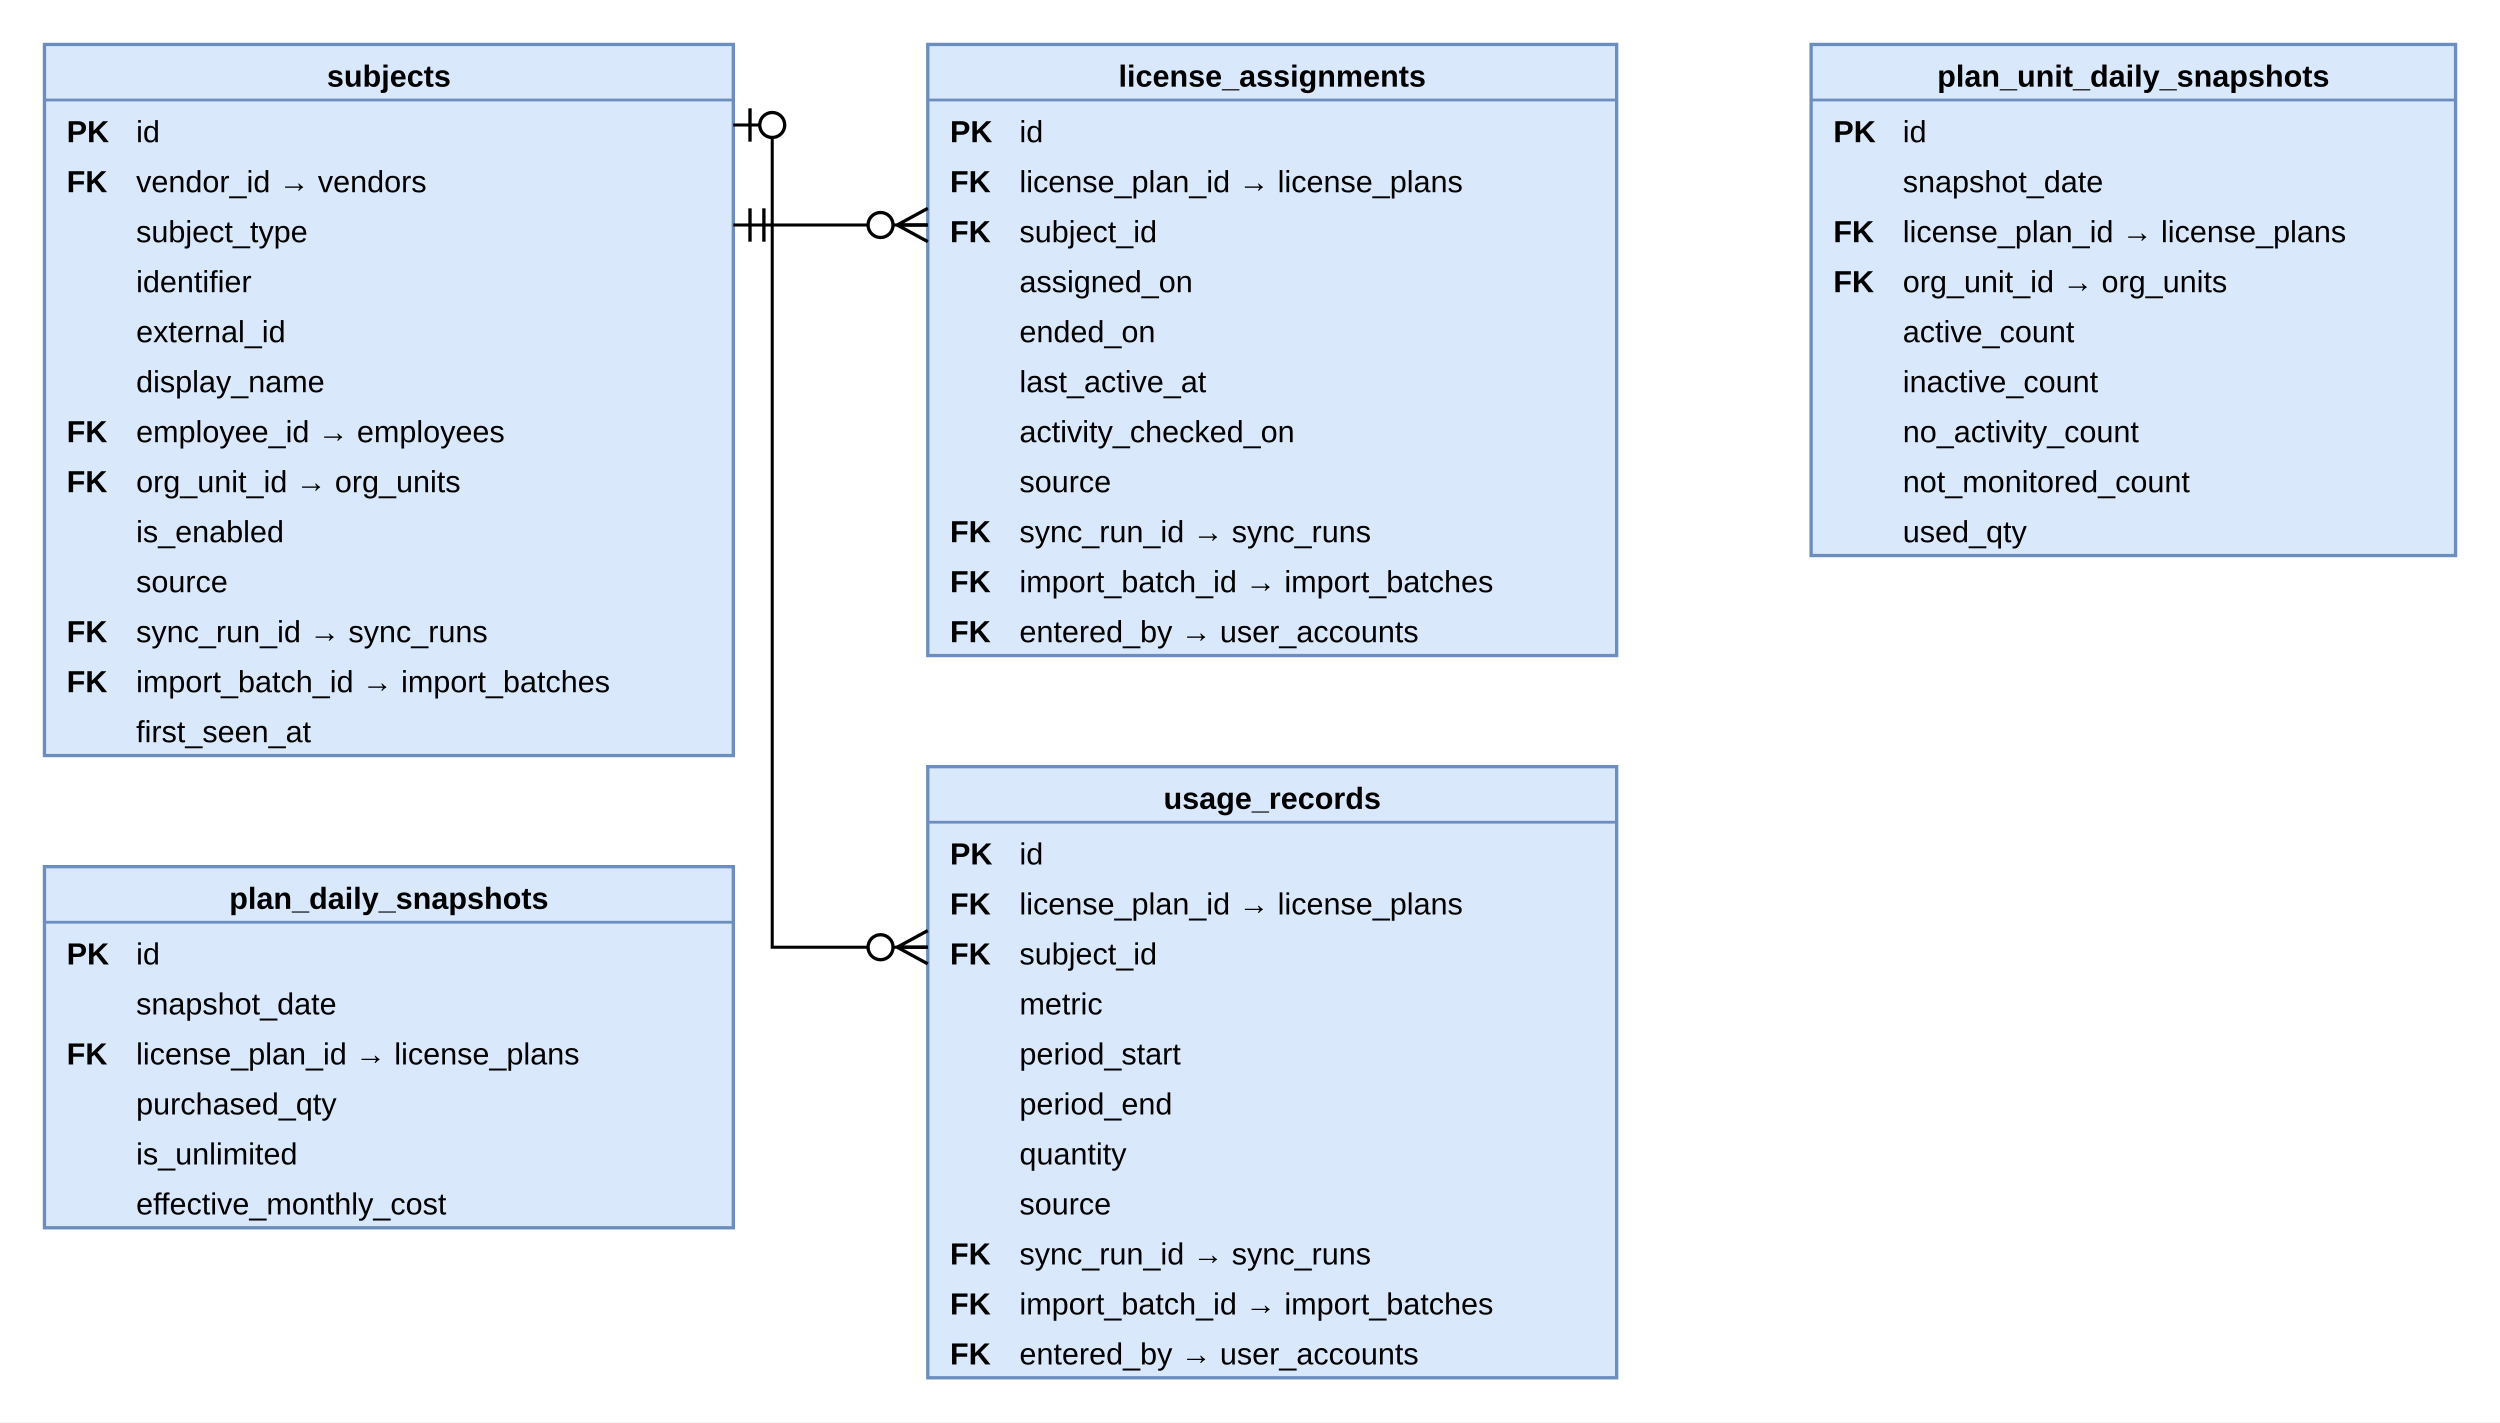
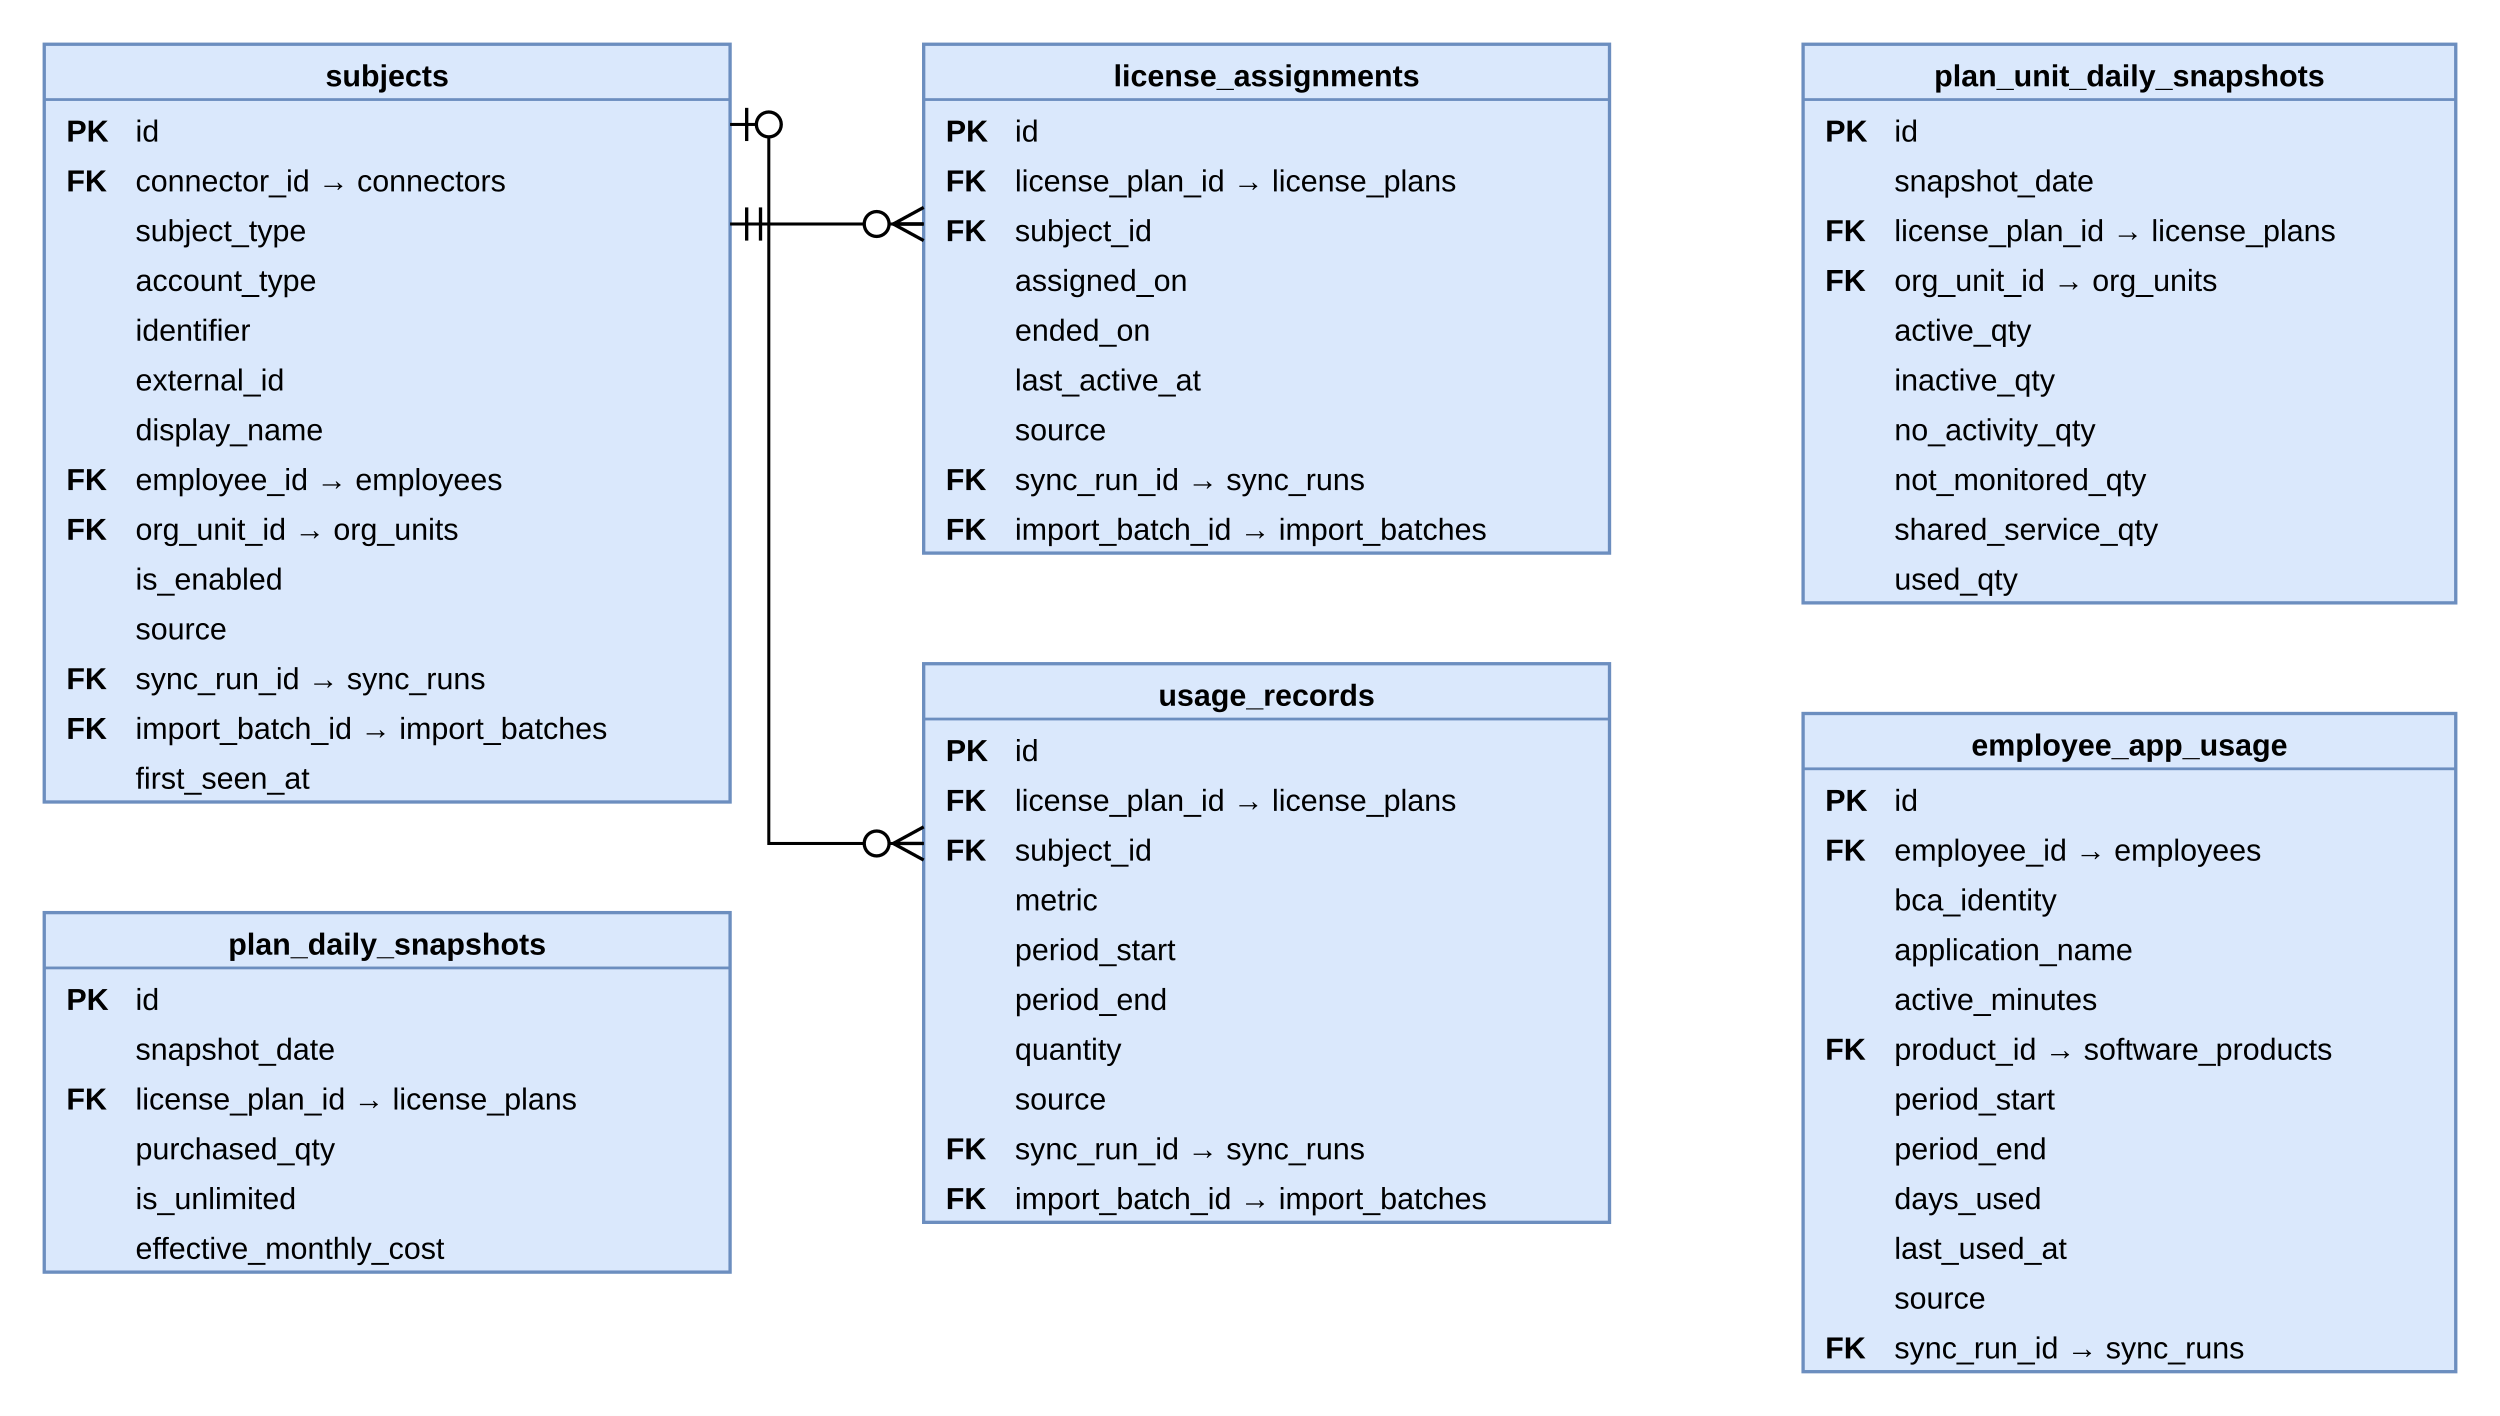
- <svg xmlns="http://www.w3.org/2000/svg" width="900" height="512" viewBox="0 0 900 512" font-family="Liberation Sans, Arial, Helvetica, sans-serif">
+ <svg xmlns="http://www.w3.org/2000/svg" width="904" height="512" viewBox="0 0 904 512" font-family="Liberation Sans, Arial, Helvetica, sans-serif">
  <rect width="100%" height="100%" fill="#ffffff" />
  <g transform="translate(-4.0,-4.0)">
-     <rect x="20" y="20" width="248.0" height="256" fill="#DAE8FC" stroke="#6C8EBF" stroke-width="1.2" />
+     <rect x="20" y="20" width="248.0" height="274" fill="#DAE8FC" stroke="#6C8EBF" stroke-width="1.2" />
    <text x="144.0" y="35.2" font-size="11" fill="#000000" text-anchor="middle" font-weight="bold" xml:space="preserve">subjects</text>
    <line x1="20" y1="40" x2="268.0" y2="40" stroke="#6C8EBF" stroke-width="1" />
    <text x="28.0" y="55.2" font-size="11" fill="#000000" text-anchor="start" font-weight="bold" xml:space="preserve">PK</text>
    <text x="53.0" y="55.2" font-size="11" fill="#000000" text-anchor="start" xml:space="preserve">id</text>
    <text x="28.0" y="73.2" font-size="11" fill="#000000" text-anchor="start" font-weight="bold" xml:space="preserve">FK</text>
-     <text x="53.0" y="73.2" font-size="11" fill="#000000" text-anchor="start" xml:space="preserve">vendor_id → vendors</text>
+     <text x="53.0" y="73.2" font-size="11" fill="#000000" text-anchor="start" xml:space="preserve">connector_id → connectors</text>
    <text x="53.0" y="91.2" font-size="11" fill="#000000" text-anchor="start" xml:space="preserve">subject_type</text>
-     <text x="53.0" y="109.2" font-size="11" fill="#000000" text-anchor="start" xml:space="preserve">identifier</text>
-     <text x="53.0" y="127.2" font-size="11" fill="#000000" text-anchor="start" xml:space="preserve">external_id</text>
-     <text x="53.0" y="145.2" font-size="11" fill="#000000" text-anchor="start" xml:space="preserve">display_name</text>
-     <text x="28.0" y="163.2" font-size="11" fill="#000000" text-anchor="start" font-weight="bold" xml:space="preserve">FK</text>
-     <text x="53.0" y="163.2" font-size="11" fill="#000000" text-anchor="start" xml:space="preserve">employee_id → employees</text>
+     <text x="53.0" y="109.2" font-size="11" fill="#000000" text-anchor="start" xml:space="preserve">account_type</text>
+     <text x="53.0" y="127.2" font-size="11" fill="#000000" text-anchor="start" xml:space="preserve">identifier</text>
+     <text x="53.0" y="145.2" font-size="11" fill="#000000" text-anchor="start" xml:space="preserve">external_id</text>
+     <text x="53.0" y="163.2" font-size="11" fill="#000000" text-anchor="start" xml:space="preserve">display_name</text>
    <text x="28.0" y="181.2" font-size="11" fill="#000000" text-anchor="start" font-weight="bold" xml:space="preserve">FK</text>
-     <text x="53.0" y="181.2" font-size="11" fill="#000000" text-anchor="start" xml:space="preserve">org_unit_id → org_units</text>
-     <text x="53.0" y="199.2" font-size="11" fill="#000000" text-anchor="start" xml:space="preserve">is_enabled</text>
-     <text x="53.0" y="217.2" font-size="11" fill="#000000" text-anchor="start" xml:space="preserve">source</text>
-     <text x="28.0" y="235.2" font-size="11" fill="#000000" text-anchor="start" font-weight="bold" xml:space="preserve">FK</text>
-     <text x="53.0" y="235.2" font-size="11" fill="#000000" text-anchor="start" xml:space="preserve">sync_run_id → sync_runs</text>
+     <text x="53.0" y="181.2" font-size="11" fill="#000000" text-anchor="start" xml:space="preserve">employee_id → employees</text>
+     <text x="28.0" y="199.2" font-size="11" fill="#000000" text-anchor="start" font-weight="bold" xml:space="preserve">FK</text>
+     <text x="53.0" y="199.2" font-size="11" fill="#000000" text-anchor="start" xml:space="preserve">org_unit_id → org_units</text>
+     <text x="53.0" y="217.2" font-size="11" fill="#000000" text-anchor="start" xml:space="preserve">is_enabled</text>
+     <text x="53.0" y="235.2" font-size="11" fill="#000000" text-anchor="start" xml:space="preserve">source</text>
    <text x="28.0" y="253.2" font-size="11" fill="#000000" text-anchor="start" font-weight="bold" xml:space="preserve">FK</text>
-     <text x="53.0" y="253.2" font-size="11" fill="#000000" text-anchor="start" xml:space="preserve">import_batch_id → import_batches</text>
-     <text x="53.0" y="271.2" font-size="11" fill="#000000" text-anchor="start" xml:space="preserve">first_seen_at</text>
-     <rect x="20" y="316" width="248.0" height="130" fill="#DAE8FC" stroke="#6C8EBF" stroke-width="1.2" />
-     <text x="144.0" y="331.2" font-size="11" fill="#000000" text-anchor="middle" font-weight="bold" xml:space="preserve">plan_daily_snapshots</text>
-     <line x1="20" y1="336" x2="268.0" y2="336" stroke="#6C8EBF" stroke-width="1" />
-     <text x="28.0" y="351.2" font-size="11" fill="#000000" text-anchor="start" font-weight="bold" xml:space="preserve">PK</text>
-     <text x="53.0" y="351.2" font-size="11" fill="#000000" text-anchor="start" xml:space="preserve">id</text>
-     <text x="53.0" y="369.2" font-size="11" fill="#000000" text-anchor="start" xml:space="preserve">snapshot_date</text>
-     <text x="28.0" y="387.2" font-size="11" fill="#000000" text-anchor="start" font-weight="bold" xml:space="preserve">FK</text>
-     <text x="53.0" y="387.2" font-size="11" fill="#000000" text-anchor="start" xml:space="preserve">license_plan_id → license_plans</text>
-     <text x="53.0" y="405.2" font-size="11" fill="#000000" text-anchor="start" xml:space="preserve">purchased_qty</text>
-     <text x="53.0" y="423.2" font-size="11" fill="#000000" text-anchor="start" xml:space="preserve">is_unlimited</text>
-     <text x="53.0" y="441.2" font-size="11" fill="#000000" text-anchor="start" xml:space="preserve">effective_monthly_cost</text>
-     <rect x="338.0" y="20" width="248.0" height="220" fill="#DAE8FC" stroke="#6C8EBF" stroke-width="1.2" />
+     <text x="53.0" y="253.2" font-size="11" fill="#000000" text-anchor="start" xml:space="preserve">sync_run_id → sync_runs</text>
+     <text x="28.0" y="271.2" font-size="11" fill="#000000" text-anchor="start" font-weight="bold" xml:space="preserve">FK</text>
+     <text x="53.0" y="271.2" font-size="11" fill="#000000" text-anchor="start" xml:space="preserve">import_batch_id → import_batches</text>
+     <text x="53.0" y="289.2" font-size="11" fill="#000000" text-anchor="start" xml:space="preserve">first_seen_at</text>
+     <rect x="20" y="334" width="248.0" height="130" fill="#DAE8FC" stroke="#6C8EBF" stroke-width="1.2" />
+     <text x="144.0" y="349.2" font-size="11" fill="#000000" text-anchor="middle" font-weight="bold" xml:space="preserve">plan_daily_snapshots</text>
+     <line x1="20" y1="354" x2="268.0" y2="354" stroke="#6C8EBF" stroke-width="1" />
+     <text x="28.0" y="369.2" font-size="11" fill="#000000" text-anchor="start" font-weight="bold" xml:space="preserve">PK</text>
+     <text x="53.0" y="369.2" font-size="11" fill="#000000" text-anchor="start" xml:space="preserve">id</text>
+     <text x="53.0" y="387.2" font-size="11" fill="#000000" text-anchor="start" xml:space="preserve">snapshot_date</text>
+     <text x="28.0" y="405.2" font-size="11" fill="#000000" text-anchor="start" font-weight="bold" xml:space="preserve">FK</text>
+     <text x="53.0" y="405.2" font-size="11" fill="#000000" text-anchor="start" xml:space="preserve">license_plan_id → license_plans</text>
+     <text x="53.0" y="423.2" font-size="11" fill="#000000" text-anchor="start" xml:space="preserve">purchased_qty</text>
+     <text x="53.0" y="441.2" font-size="11" fill="#000000" text-anchor="start" xml:space="preserve">is_unlimited</text>
+     <text x="53.0" y="459.2" font-size="11" fill="#000000" text-anchor="start" xml:space="preserve">effective_monthly_cost</text>
+     <rect x="338.0" y="20" width="248.0" height="184" fill="#DAE8FC" stroke="#6C8EBF" stroke-width="1.2" />
    <text x="462.0" y="35.2" font-size="11" fill="#000000" text-anchor="middle" font-weight="bold" xml:space="preserve">license_assignments</text>
    <line x1="338.0" y1="40" x2="586.0" y2="40" stroke="#6C8EBF" stroke-width="1" />
    <text x="346.0" y="55.2" font-size="11" fill="#000000" text-anchor="start" font-weight="bold" xml:space="preserve">PK</text>
    <text x="371.0" y="55.2" font-size="11" fill="#000000" text-anchor="start" xml:space="preserve">id</text>
    <text x="346.0" y="73.2" font-size="11" fill="#000000" text-anchor="start" font-weight="bold" xml:space="preserve">FK</text>
    <text x="371.0" y="73.2" font-size="11" fill="#000000" text-anchor="start" xml:space="preserve">license_plan_id → license_plans</text>
    <text x="346.0" y="91.2" font-size="11" fill="#000000" text-anchor="start" font-weight="bold" xml:space="preserve">FK</text>
    <text x="371.0" y="91.2" font-size="11" fill="#000000" text-anchor="start" xml:space="preserve">subject_id</text>
    <text x="371.0" y="109.2" font-size="11" fill="#000000" text-anchor="start" xml:space="preserve">assigned_on</text>
    <text x="371.0" y="127.2" font-size="11" fill="#000000" text-anchor="start" xml:space="preserve">ended_on</text>
    <text x="371.0" y="145.2" font-size="11" fill="#000000" text-anchor="start" xml:space="preserve">last_active_at</text>
-     <text x="371.0" y="163.2" font-size="11" fill="#000000" text-anchor="start" xml:space="preserve">activity_checked_on</text>
-     <text x="371.0" y="181.2" font-size="11" fill="#000000" text-anchor="start" xml:space="preserve">source</text>
+     <text x="371.0" y="163.2" font-size="11" fill="#000000" text-anchor="start" xml:space="preserve">source</text>
+     <text x="346.0" y="181.2" font-size="11" fill="#000000" text-anchor="start" font-weight="bold" xml:space="preserve">FK</text>
+     <text x="371.0" y="181.2" font-size="11" fill="#000000" text-anchor="start" xml:space="preserve">sync_run_id → sync_runs</text>
    <text x="346.0" y="199.2" font-size="11" fill="#000000" text-anchor="start" font-weight="bold" xml:space="preserve">FK</text>
-     <text x="371.0" y="199.2" font-size="11" fill="#000000" text-anchor="start" xml:space="preserve">sync_run_id → sync_runs</text>
-     <text x="346.0" y="217.2" font-size="11" fill="#000000" text-anchor="start" font-weight="bold" xml:space="preserve">FK</text>
-     <text x="371.0" y="217.2" font-size="11" fill="#000000" text-anchor="start" xml:space="preserve">import_batch_id → import_batches</text>
-     <text x="346.0" y="235.2" font-size="11" fill="#000000" text-anchor="start" font-weight="bold" xml:space="preserve">FK</text>
-     <text x="371.0" y="235.2" font-size="11" fill="#000000" text-anchor="start" xml:space="preserve">entered_by → user_accounts</text>
-     <rect x="338.0" y="280" width="248.0" height="220" fill="#DAE8FC" stroke="#6C8EBF" stroke-width="1.2" />
-     <text x="462.0" y="295.2" font-size="11" fill="#000000" text-anchor="middle" font-weight="bold" xml:space="preserve">usage_records</text>
-     <line x1="338.0" y1="300" x2="586.0" y2="300" stroke="#6C8EBF" stroke-width="1" />
-     <text x="346.0" y="315.2" font-size="11" fill="#000000" text-anchor="start" font-weight="bold" xml:space="preserve">PK</text>
-     <text x="371.0" y="315.2" font-size="11" fill="#000000" text-anchor="start" xml:space="preserve">id</text>
-     <text x="346.0" y="333.2" font-size="11" fill="#000000" text-anchor="start" font-weight="bold" xml:space="preserve">FK</text>
-     <text x="371.0" y="333.2" font-size="11" fill="#000000" text-anchor="start" xml:space="preserve">license_plan_id → license_plans</text>
-     <text x="346.0" y="351.2" font-size="11" fill="#000000" text-anchor="start" font-weight="bold" xml:space="preserve">FK</text>
-     <text x="371.0" y="351.2" font-size="11" fill="#000000" text-anchor="start" xml:space="preserve">subject_id</text>
-     <text x="371.0" y="369.2" font-size="11" fill="#000000" text-anchor="start" xml:space="preserve">metric</text>
-     <text x="371.0" y="387.2" font-size="11" fill="#000000" text-anchor="start" xml:space="preserve">period_start</text>
-     <text x="371.0" y="405.2" font-size="11" fill="#000000" text-anchor="start" xml:space="preserve">period_end</text>
-     <text x="371.0" y="423.2" font-size="11" fill="#000000" text-anchor="start" xml:space="preserve">quantity</text>
-     <text x="371.0" y="441.2" font-size="11" fill="#000000" text-anchor="start" xml:space="preserve">source</text>
-     <text x="346.0" y="459.2" font-size="11" fill="#000000" text-anchor="start" font-weight="bold" xml:space="preserve">FK</text>
-     <text x="371.0" y="459.2" font-size="11" fill="#000000" text-anchor="start" xml:space="preserve">sync_run_id → sync_runs</text>
-     <text x="346.0" y="477.2" font-size="11" fill="#000000" text-anchor="start" font-weight="bold" xml:space="preserve">FK</text>
-     <text x="371.0" y="477.2" font-size="11" fill="#000000" text-anchor="start" xml:space="preserve">import_batch_id → import_batches</text>
-     <text x="346.0" y="495.2" font-size="11" fill="#000000" text-anchor="start" font-weight="bold" xml:space="preserve">FK</text>
-     <text x="371.0" y="495.2" font-size="11" fill="#000000" text-anchor="start" xml:space="preserve">entered_by → user_accounts</text>
-     <rect x="656.0" y="20" width="232.0" height="184" fill="#DAE8FC" stroke="#6C8EBF" stroke-width="1.2" />
-     <text x="772.0" y="35.2" font-size="11" fill="#000000" text-anchor="middle" font-weight="bold" xml:space="preserve">plan_unit_daily_snapshots</text>
-     <line x1="656.0" y1="40" x2="888.0" y2="40" stroke="#6C8EBF" stroke-width="1" />
+     <text x="371.0" y="199.2" font-size="11" fill="#000000" text-anchor="start" xml:space="preserve">import_batch_id → import_batches</text>
+     <rect x="338.0" y="244" width="248.0" height="202" fill="#DAE8FC" stroke="#6C8EBF" stroke-width="1.2" />
+     <text x="462.0" y="259.2" font-size="11" fill="#000000" text-anchor="middle" font-weight="bold" xml:space="preserve">usage_records</text>
+     <line x1="338.0" y1="264" x2="586.0" y2="264" stroke="#6C8EBF" stroke-width="1" />
+     <text x="346.0" y="279.2" font-size="11" fill="#000000" text-anchor="start" font-weight="bold" xml:space="preserve">PK</text>
+     <text x="371.0" y="279.2" font-size="11" fill="#000000" text-anchor="start" xml:space="preserve">id</text>
+     <text x="346.0" y="297.2" font-size="11" fill="#000000" text-anchor="start" font-weight="bold" xml:space="preserve">FK</text>
+     <text x="371.0" y="297.2" font-size="11" fill="#000000" text-anchor="start" xml:space="preserve">license_plan_id → license_plans</text>
+     <text x="346.0" y="315.2" font-size="11" fill="#000000" text-anchor="start" font-weight="bold" xml:space="preserve">FK</text>
+     <text x="371.0" y="315.2" font-size="11" fill="#000000" text-anchor="start" xml:space="preserve">subject_id</text>
+     <text x="371.0" y="333.2" font-size="11" fill="#000000" text-anchor="start" xml:space="preserve">metric</text>
+     <text x="371.0" y="351.2" font-size="11" fill="#000000" text-anchor="start" xml:space="preserve">period_start</text>
+     <text x="371.0" y="369.2" font-size="11" fill="#000000" text-anchor="start" xml:space="preserve">period_end</text>
+     <text x="371.0" y="387.2" font-size="11" fill="#000000" text-anchor="start" xml:space="preserve">quantity</text>
+     <text x="371.0" y="405.2" font-size="11" fill="#000000" text-anchor="start" xml:space="preserve">source</text>
+     <text x="346.0" y="423.2" font-size="11" fill="#000000" text-anchor="start" font-weight="bold" xml:space="preserve">FK</text>
+     <text x="371.0" y="423.2" font-size="11" fill="#000000" text-anchor="start" xml:space="preserve">sync_run_id → sync_runs</text>
+     <text x="346.0" y="441.2" font-size="11" fill="#000000" text-anchor="start" font-weight="bold" xml:space="preserve">FK</text>
+     <text x="371.0" y="441.2" font-size="11" fill="#000000" text-anchor="start" xml:space="preserve">import_batch_id → import_batches</text>
+     <rect x="656.0" y="20" width="236.0" height="202" fill="#DAE8FC" stroke="#6C8EBF" stroke-width="1.2" />
+     <text x="774.0" y="35.2" font-size="11" fill="#000000" text-anchor="middle" font-weight="bold" xml:space="preserve">plan_unit_daily_snapshots</text>
+     <line x1="656.0" y1="40" x2="892.0" y2="40" stroke="#6C8EBF" stroke-width="1" />
    <text x="664.0" y="55.2" font-size="11" fill="#000000" text-anchor="start" font-weight="bold" xml:space="preserve">PK</text>
    <text x="689.0" y="55.2" font-size="11" fill="#000000" text-anchor="start" xml:space="preserve">id</text>
    <text x="689.0" y="73.2" font-size="11" fill="#000000" text-anchor="start" xml:space="preserve">snapshot_date</text>
    <text x="664.0" y="91.2" font-size="11" fill="#000000" text-anchor="start" font-weight="bold" xml:space="preserve">FK</text>
    <text x="689.0" y="91.2" font-size="11" fill="#000000" text-anchor="start" xml:space="preserve">license_plan_id → license_plans</text>
    <text x="664.0" y="109.2" font-size="11" fill="#000000" text-anchor="start" font-weight="bold" xml:space="preserve">FK</text>
    <text x="689.0" y="109.2" font-size="11" fill="#000000" text-anchor="start" xml:space="preserve">org_unit_id → org_units</text>
-     <text x="689.0" y="127.2" font-size="11" fill="#000000" text-anchor="start" xml:space="preserve">active_count</text>
-     <text x="689.0" y="145.2" font-size="11" fill="#000000" text-anchor="start" xml:space="preserve">inactive_count</text>
-     <text x="689.0" y="163.2" font-size="11" fill="#000000" text-anchor="start" xml:space="preserve">no_activity_count</text>
-     <text x="689.0" y="181.2" font-size="11" fill="#000000" text-anchor="start" xml:space="preserve">not_monitored_count</text>
-     <text x="689.0" y="199.2" font-size="11" fill="#000000" text-anchor="start" xml:space="preserve">used_qty</text>
-     <path d="M268.0,49.0 L282.0,49.0 L282.0,345.0 L338.0,345.0" fill="none" stroke="#000000" stroke-width="1.1" />
-     <path d="M327.0,345.0 L338.0,351.0 M327.0,345.0 L338.0,339.0 M327.0,345.0 L338.0,345.0" fill="none" stroke="#000000" stroke-width="1.2" />
-     <circle cx="321.0" cy="345.0" r="4.5" fill="#fff" stroke="#000000" stroke-width="1.2" />
-     <path d="M274.0,43.0 L274.0,55.0" stroke="#000000" stroke-width="1.2" />
-     <circle cx="282.0" cy="49.0" r="4.5" fill="#fff" stroke="#000000" stroke-width="1.2" />
+     <text x="689.0" y="127.2" font-size="11" fill="#000000" text-anchor="start" xml:space="preserve">active_qty</text>
+     <text x="689.0" y="145.2" font-size="11" fill="#000000" text-anchor="start" xml:space="preserve">inactive_qty</text>
+     <text x="689.0" y="163.2" font-size="11" fill="#000000" text-anchor="start" xml:space="preserve">no_activity_qty</text>
+     <text x="689.0" y="181.2" font-size="11" fill="#000000" text-anchor="start" xml:space="preserve">not_monitored_qty</text>
+     <text x="689.0" y="199.2" font-size="11" fill="#000000" text-anchor="start" xml:space="preserve">shared_service_qty</text>
+     <text x="689.0" y="217.2" font-size="11" fill="#000000" text-anchor="start" xml:space="preserve">used_qty</text>
+     <rect x="656.0" y="262" width="236.0" height="238" fill="#DAE8FC" stroke="#6C8EBF" stroke-width="1.2" />
+     <text x="774.0" y="277.2" font-size="11" fill="#000000" text-anchor="middle" font-weight="bold" xml:space="preserve">employee_app_usage</text>
+     <line x1="656.0" y1="282" x2="892.0" y2="282" stroke="#6C8EBF" stroke-width="1" />
+     <text x="664.0" y="297.2" font-size="11" fill="#000000" text-anchor="start" font-weight="bold" xml:space="preserve">PK</text>
+     <text x="689.0" y="297.2" font-size="11" fill="#000000" text-anchor="start" xml:space="preserve">id</text>
+     <text x="664.0" y="315.2" font-size="11" fill="#000000" text-anchor="start" font-weight="bold" xml:space="preserve">FK</text>
+     <text x="689.0" y="315.2" font-size="11" fill="#000000" text-anchor="start" xml:space="preserve">employee_id → employees</text>
+     <text x="689.0" y="333.2" font-size="11" fill="#000000" text-anchor="start" xml:space="preserve">bca_identity</text>
+     <text x="689.0" y="351.2" font-size="11" fill="#000000" text-anchor="start" xml:space="preserve">application_name</text>
+     <text x="689.0" y="369.2" font-size="11" fill="#000000" text-anchor="start" xml:space="preserve">active_minutes</text>
+     <text x="664.0" y="387.2" font-size="11" fill="#000000" text-anchor="start" font-weight="bold" xml:space="preserve">FK</text>
+     <text x="689.0" y="387.2" font-size="11" fill="#000000" text-anchor="start" xml:space="preserve">product_id → software_products</text>
+     <text x="689.0" y="405.2" font-size="11" fill="#000000" text-anchor="start" xml:space="preserve">period_start</text>
+     <text x="689.0" y="423.2" font-size="11" fill="#000000" text-anchor="start" xml:space="preserve">period_end</text>
+     <text x="689.0" y="441.2" font-size="11" fill="#000000" text-anchor="start" xml:space="preserve">days_used</text>
+     <text x="689.0" y="459.2" font-size="11" fill="#000000" text-anchor="start" xml:space="preserve">last_used_at</text>
+     <text x="689.0" y="477.2" font-size="11" fill="#000000" text-anchor="start" xml:space="preserve">source</text>
+     <text x="664.0" y="495.2" font-size="11" fill="#000000" text-anchor="start" font-weight="bold" xml:space="preserve">FK</text>
+     <text x="689.0" y="495.2" font-size="11" fill="#000000" text-anchor="start" xml:space="preserve">sync_run_id → sync_runs</text>
    <path d="M268.0,85.0 L338.0,85.0" fill="none" stroke="#000000" stroke-width="1.1" />
    <path d="M327.0,85.0 L338.0,91.0 M327.0,85.0 L338.0,79.0 M327.0,85.0 L338.0,85.0" fill="none" stroke="#000000" stroke-width="1.2" />
    <circle cx="321.0" cy="85.0" r="4.5" fill="#fff" stroke="#000000" stroke-width="1.2" />
    <path d="M274.0,79.0 L274.0,91.0" stroke="#000000" stroke-width="1.2" />
    <path d="M279.0,79.0 L279.0,91.0" stroke="#000000" stroke-width="1.2" />
+     <path d="M268.0,49.0 L282.0,49.0 L282.0,309.0 L338.0,309.0" fill="none" stroke="#000000" stroke-width="1.1" />
+     <path d="M327.0,309.0 L338.0,315.0 M327.0,309.0 L338.0,303.0 M327.0,309.0 L338.0,309.0" fill="none" stroke="#000000" stroke-width="1.2" />
+     <circle cx="321.0" cy="309.0" r="4.5" fill="#fff" stroke="#000000" stroke-width="1.2" />
+     <path d="M274.0,43.0 L274.0,55.0" stroke="#000000" stroke-width="1.2" />
+     <circle cx="282.0" cy="49.0" r="4.5" fill="#fff" stroke="#000000" stroke-width="1.2" />
  </g>
</svg>
